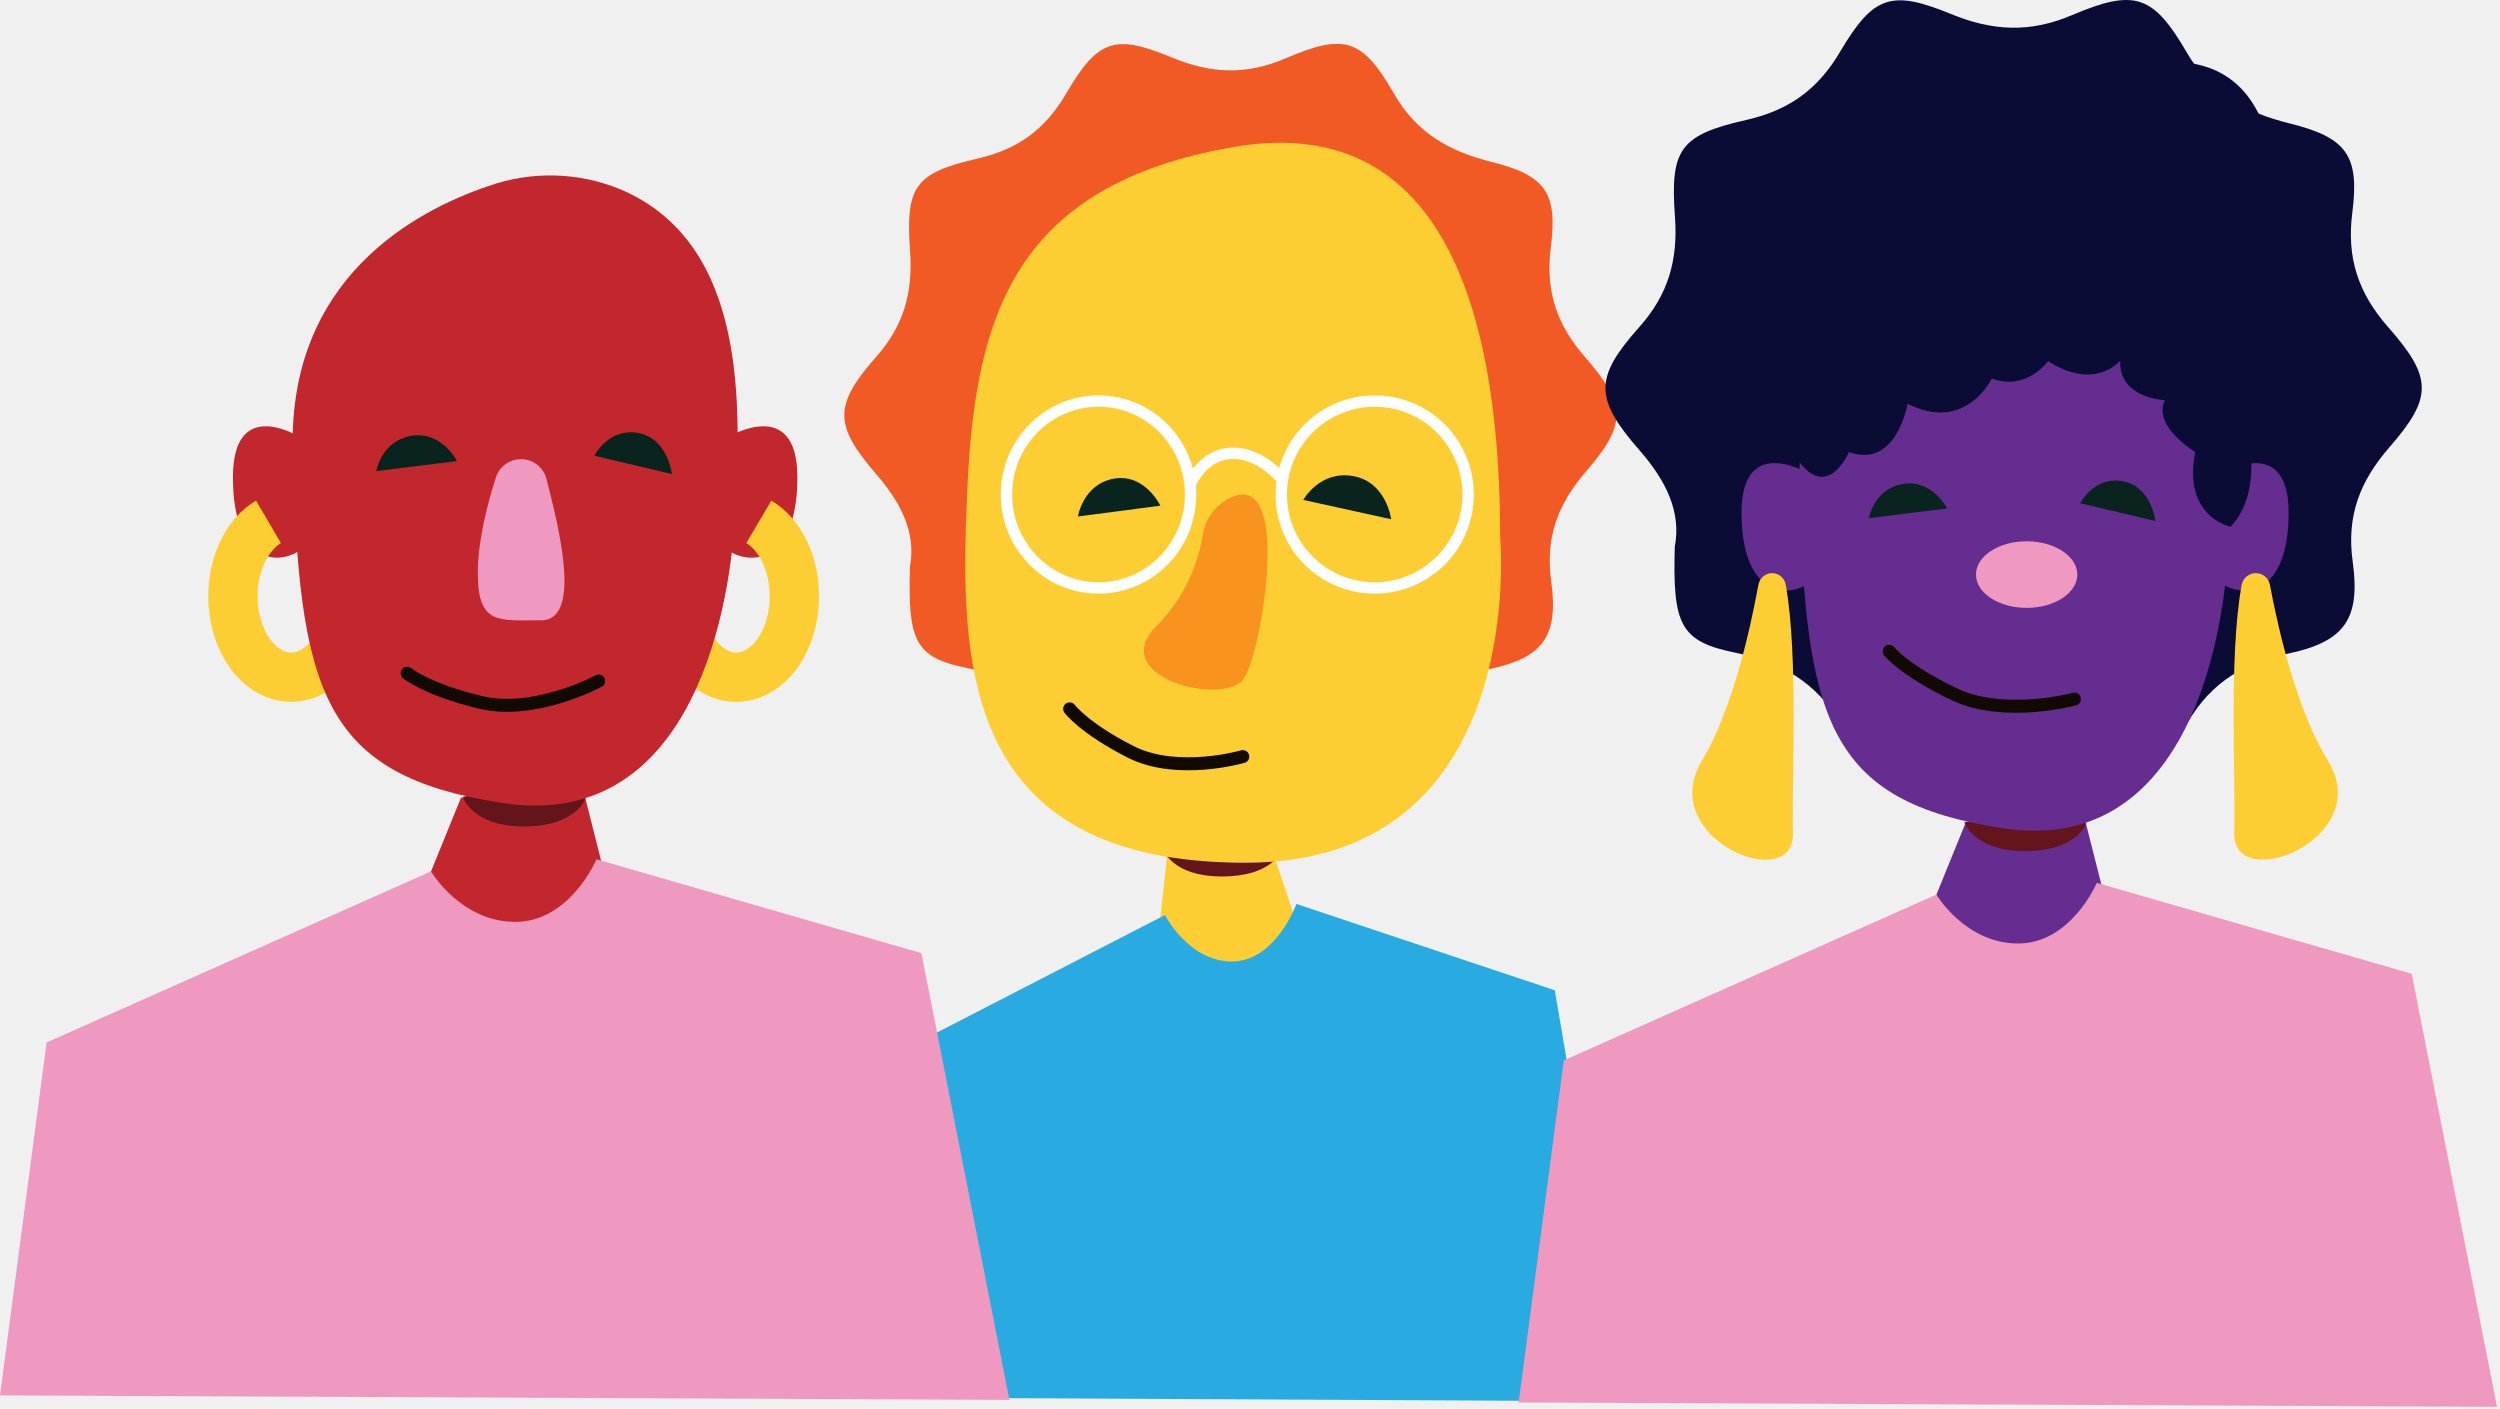
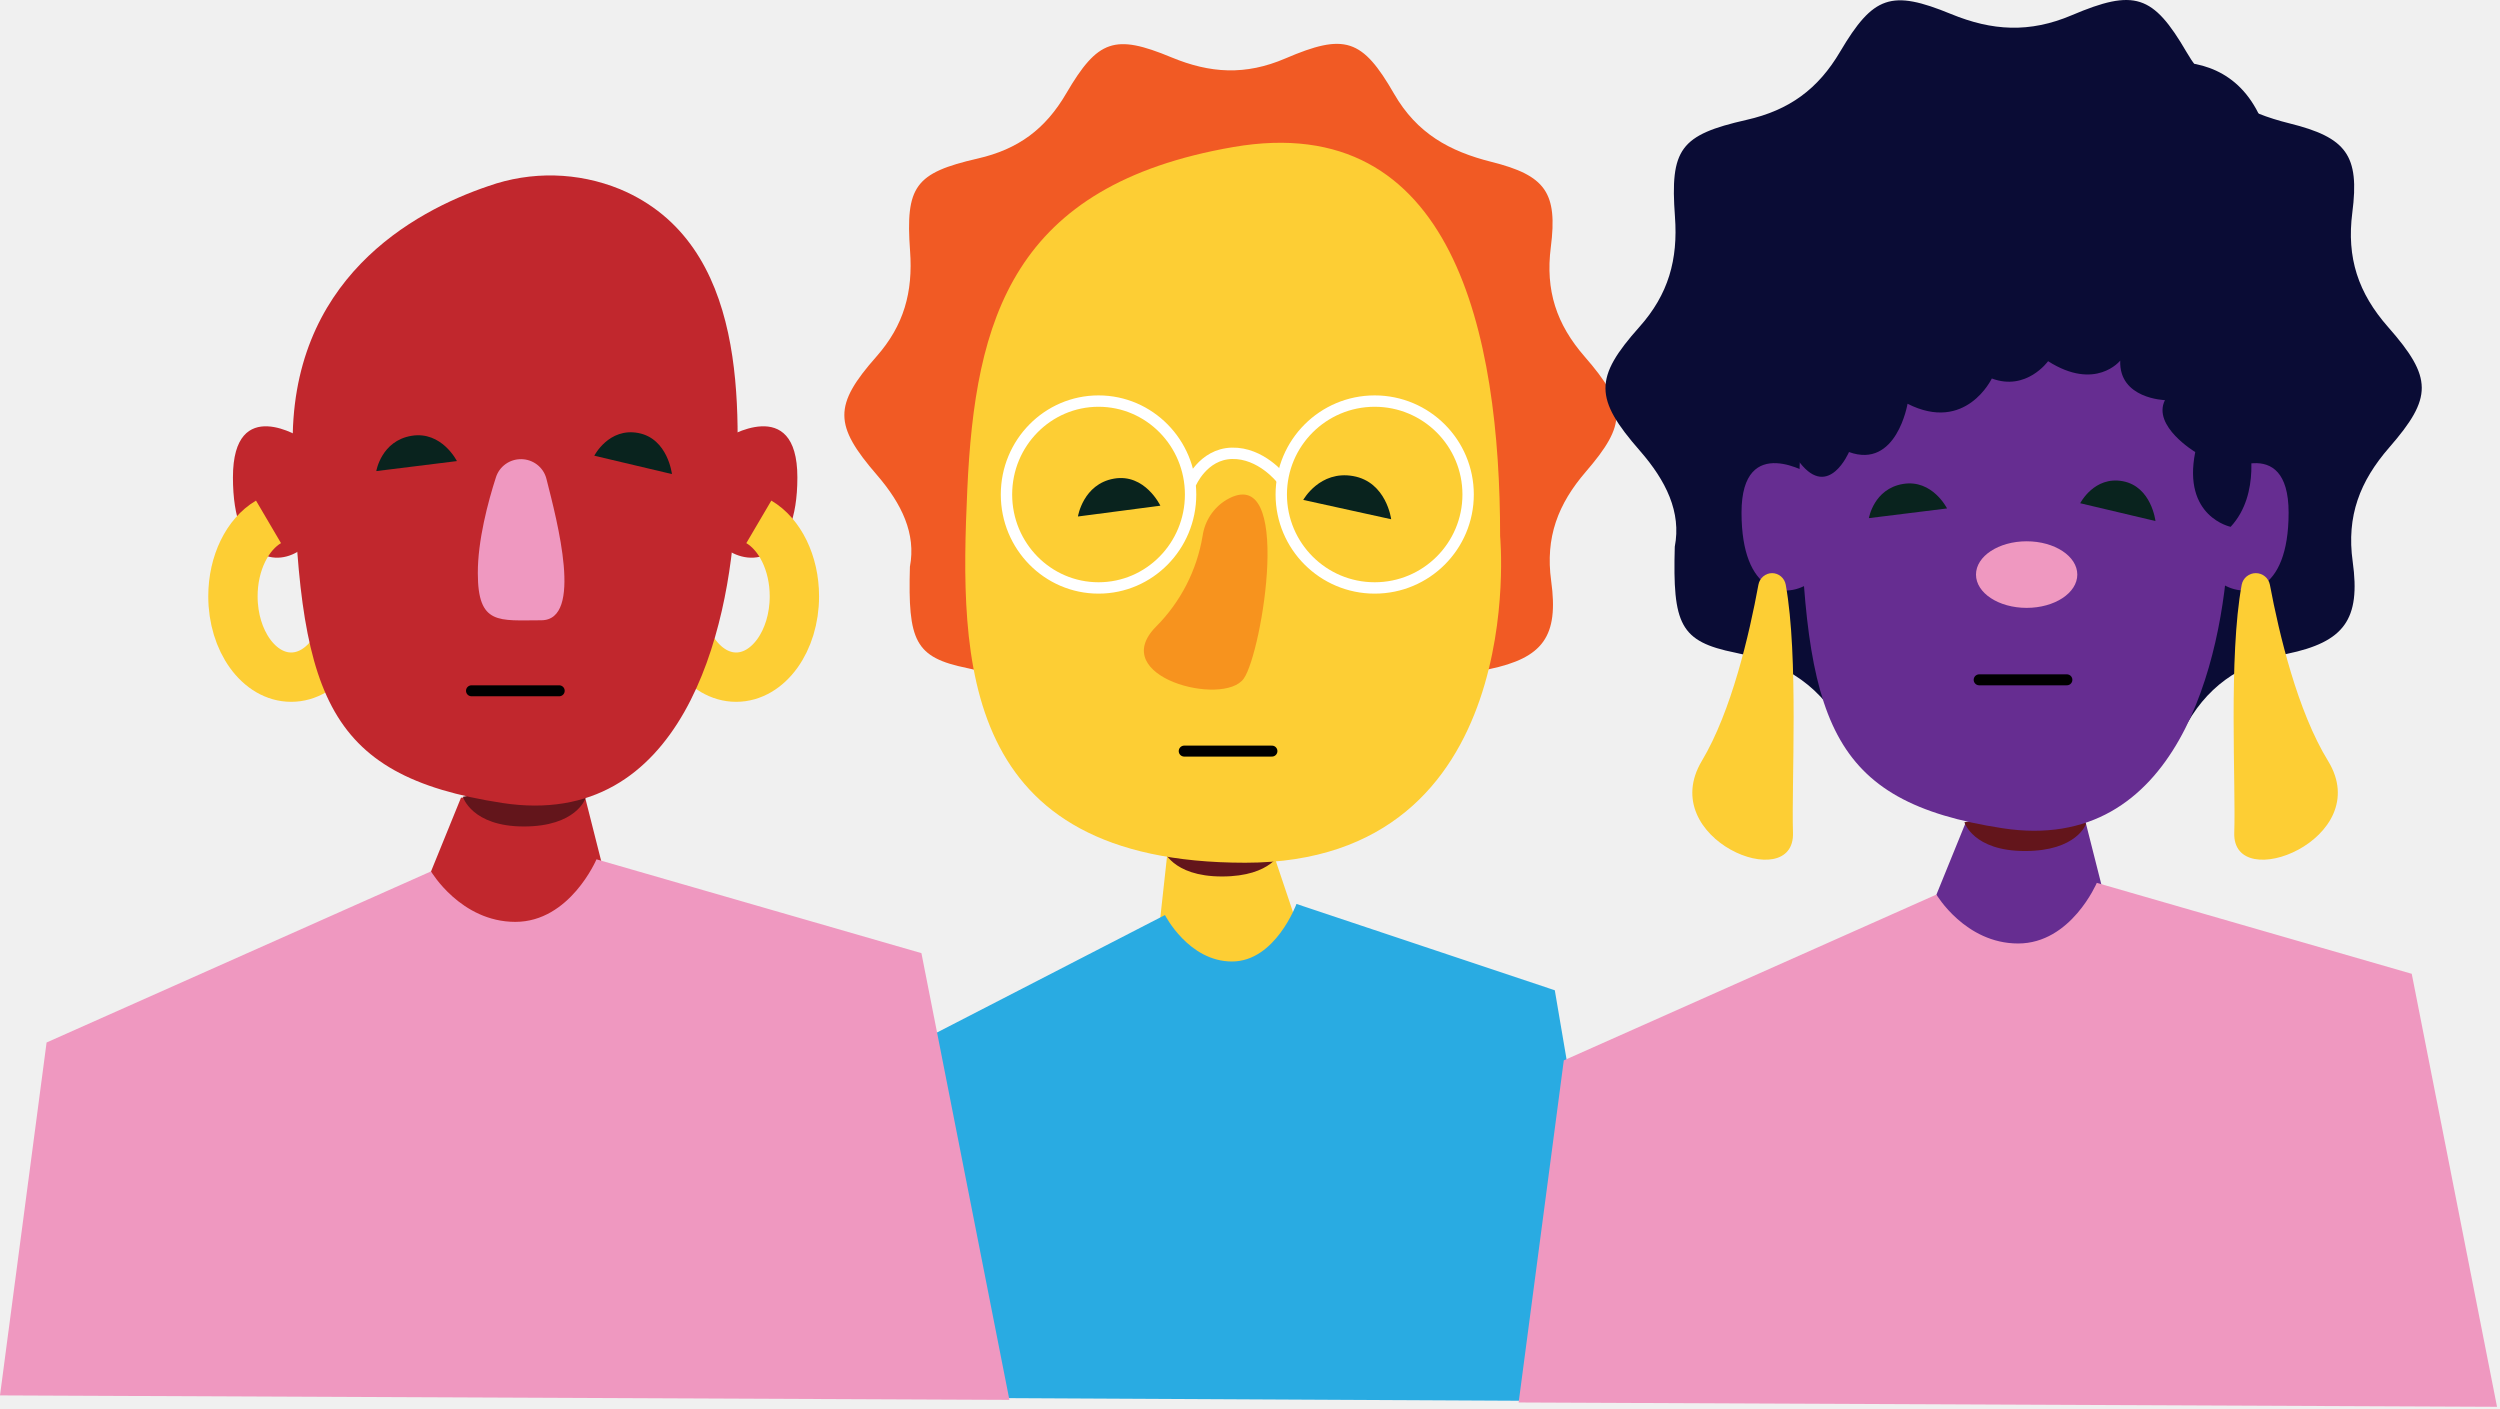
<svg xmlns="http://www.w3.org/2000/svg" width="456" height="257" viewBox="0 0 456 257" fill="none">
  <path d="M213.655 149.03L210.647 176.409H239.217L229.443 147.339L213.655 149.03Z" fill="#FDCE34" />
  <path d="M236.477 164.881C236.477 164.881 232.635 175.377 224.716 175.377C216.798 175.377 212.49 166.905 212.49 166.905L156.755 195.621L150 254.851L296.355 255.601L283.596 180.626L236.477 164.881Z" fill="#29ABE2" />
  <path d="M233.703 155.2C233.703 155.2 232.088 159.869 222.885 159.869C213.683 159.869 212.15 154.887 212.15 154.887C212.15 154.887 232.252 151.236 233.703 155.2Z" fill="#63151B" />
  <path d="M165.967 103.372C167.122 97.339 164.467 91.879 159.968 86.654C152.064 77.529 152.019 73.925 159.863 65.034C164.887 59.34 166.544 53.27 165.997 45.782C165.142 33.98 166.889 31.544 178.348 28.913C185.719 27.224 190.684 23.559 194.493 17.021C200.23 7.217 203.327 6.169 213.615 10.437C220.724 13.393 227.166 13.793 234.463 10.656C245.284 6.011 248.478 7.036 254.282 17.111C258.452 24.35 264.413 27.608 272.032 29.523C281.856 31.989 284.151 35.081 282.868 45.096C281.863 52.976 283.888 59.129 289.047 65.056C296.764 73.917 296.741 77.348 289.25 86.05C284.188 91.932 281.834 98.003 282.936 105.981C284.316 116.033 281.504 119.992 271.582 122.066C263.281 123.8 257.507 127.933 253.69 135.474C249.873 143.015 243.829 145.277 236.262 141.461C228.193 137.427 220.514 137.359 212.408 141.461C205.307 145.103 199.187 143.475 195.55 136.077C191.531 127.91 185.269 123.68 176.398 121.855C166.867 119.909 165.592 116.946 165.967 103.372Z" fill="#F15A24" />
  <path d="M273.623 97.82C273.623 97.82 279.256 157.363 227.136 157.363C175.015 157.363 175.023 120.515 176.435 89.314C177.847 58.114 184.691 33.794 224.932 26.823C265.173 19.852 273.623 60.957 273.623 97.82Z" fill="#FDCE34" />
  <path d="M211.65 92.238C211.65 92.238 208.827 86.317 203.19 87.303C197.552 88.289 196.613 94.209 196.613 94.209" fill="#09231E" />
  <path d="M253.752 94.711C253.752 94.711 252.906 87.916 246.811 86.834C240.717 85.752 237.713 91.185 237.713 91.185" fill="#09231E" />
  <path d="M223.659 91.195C222.506 91.899 221.522 92.852 220.777 93.985C220.033 95.118 219.547 96.403 219.355 97.748C218.31 104.023 215.339 109.811 210.858 114.299C201.802 123.478 223.196 128.978 226.865 123.771C230.213 119.032 236.034 83.889 223.659 91.195Z" fill="#F7931E" />
-   <path d="M226.686 138.001C226.686 138.001 214.759 141.484 206.209 137.127C197.659 132.77 195.109 129.295 195.109 129.295" stroke="#110A03" stroke-width="2.371" stroke-miterlimit="10" stroke-linecap="round" />
  <path d="M200.373 107.241C209.646 107.241 217.164 99.611 217.164 90.2C217.164 80.788 209.646 73.158 200.373 73.158C191.1 73.158 183.582 80.788 183.582 90.2C183.582 99.611 191.1 107.241 200.373 107.241Z" stroke="white" stroke-width="2.074" stroke-miterlimit="10" />
  <path d="M250.745 107.241C260.156 107.241 267.786 99.611 267.786 90.2C267.786 80.788 260.156 73.158 250.745 73.158C241.333 73.158 233.703 80.788 233.703 90.2C233.703 99.611 241.333 107.241 250.745 107.241Z" stroke="white" stroke-width="2.074" stroke-miterlimit="10" />
  <path d="M233.703 87.274C233.703 87.274 230.001 82.551 224.693 82.684C219.384 82.818 217.163 88.195 217.163 88.195" stroke="white" stroke-width="2.074" stroke-miterlimit="10" />
  <path d="M132.302 79.979C132.302 79.979 145.441 71.71 145.441 87.073C145.441 102.436 137.056 103.62 132.302 100.045C127.547 96.469 132.302 79.979 132.302 79.979Z" fill="#C1272D" />
  <path d="M138.409 95.188C142.225 97.431 144.897 102.664 144.897 108.773C144.897 116.913 140.141 123.513 134.274 123.513C128.408 123.513 123.652 116.913 123.652 108.773C123.653 107.529 123.768 106.287 123.996 105.063" stroke="#FDCE34" stroke-width="9" stroke-miterlimit="10" />
  <path d="M55.158 79.979C55.158 79.979 42.488 71.71 42.488 87.073C42.488 102.436 50.573 103.62 55.158 100.045C59.743 96.469 55.158 79.979 55.158 79.979Z" fill="#C1272D" />
  <path d="M48.976 95.188C45.16 97.431 42.488 102.664 42.488 108.773C42.488 116.913 47.244 123.513 53.11 123.513C58.977 123.513 63.733 116.913 63.733 108.773C63.732 107.529 63.617 106.287 63.389 105.063" stroke="#FDCE34" stroke-width="9" stroke-miterlimit="10" />
  <path d="M84.087 145.498L73.537 171.449H113.302L105.998 142.579L85.45 145.442L84.087 145.498Z" fill="#C1272D" />
  <path d="M106.765 145.675C106.765 145.675 105.089 150.749 95.555 150.749C86.021 150.749 84.432 145.335 84.432 145.335C84.432 145.335 105.264 141.367 106.765 145.675Z" fill="#63151B" />
  <path d="M113.093 34.508C105.422 31.371 96.882 31.17 89.075 33.942C75.421 38.57 52.654 50.945 53.401 81.98C54.457 126.236 58.705 141.409 91.625 146.464C124.546 151.519 133.05 114.854 134.106 93.362C135.016 74.939 136.746 44.438 113.093 34.508Z" fill="#C1272D" />
  <path d="M108.8 156.741C108.8 156.741 103.96 168.149 93.997 168.149C84.034 168.149 78.616 158.941 78.616 158.941L8.497 190.149L0 254.521L184.116 255.336L168.067 173.853L108.8 156.741Z" fill="#EF98C0" />
  <path d="M90.459 87.056C90.769 86.084 91.388 85.237 92.225 84.641C93.062 84.046 94.071 83.733 95.103 83.75C96.134 83.766 97.133 84.112 97.949 84.735C98.766 85.358 99.356 86.224 99.633 87.205C99.633 87.28 99.675 87.355 99.692 87.43C101.622 95.048 106.432 113.138 98.724 113.138C91.015 113.138 87.156 114.086 87.156 104.563C87.131 98.6 89.018 91.514 90.459 87.056Z" fill="#EF98C0" />
  <path d="M83.342 84.102C83.342 84.102 80.579 78.576 75.061 79.493C69.542 80.41 68.635 85.927 68.635 85.927" fill="#09231E" />
  <path d="M122.563 86.472C122.563 86.472 121.825 80.007 116.436 78.981C111.048 77.954 108.4 83.121 108.4 83.121" fill="#09231E" />
-   <path d="M109.198 124.221C109.198 124.221 97.53 130.508 87.625 128.108C77.721 125.708 74.278 122.8 74.278 122.8" stroke="#110A03" stroke-width="2.371" stroke-miterlimit="10" stroke-linecap="round" />
  <path d="M305.479 99.721C306.7 93.413 303.894 87.704 299.137 82.24C290.782 72.7 290.734 68.931 299.026 59.634C304.338 53.681 306.09 47.334 305.511 39.505C304.607 27.165 306.455 24.618 318.568 21.866C326.361 20.1 331.609 16.268 335.636 9.432C341.7 -0.818 344.974 -1.914 355.851 2.549C363.366 5.639 370.176 6.057 377.889 2.777C389.329 -2.08 392.706 -1.007 398.842 9.527C403.25 17.096 409.552 20.502 417.606 22.505C427.991 25.083 430.417 28.316 429.062 38.787C427.999 47.027 430.14 53.461 435.594 59.658C443.751 68.923 443.728 72.51 435.808 81.609C430.457 87.76 427.968 94.107 429.133 102.449C430.592 112.959 427.619 117.099 417.131 119.267C408.355 121.081 402.251 125.401 398.216 133.286C394.181 141.171 387.791 143.536 379.792 139.547C371.262 135.328 363.144 135.257 354.575 139.547C347.067 143.355 340.598 141.652 336.754 133.917C332.504 125.378 325.885 120.954 316.507 119.046C306.431 117.012 305.083 113.913 305.479 99.721Z" fill="#0A0C35" />
  <path d="M404.707 86.632C404.707 86.632 417.443 78.617 417.443 93.507C417.443 108.398 409.316 109.546 404.707 106.08C400.099 102.615 404.707 86.632 404.707 86.632Z" fill="#662D91" />
  <path d="M330.39 86.632C330.39 86.632 317.654 78.617 317.654 93.507C317.654 108.398 325.781 109.546 330.39 106.08C334.998 102.615 330.39 86.632 330.39 86.632Z" fill="#662D91" />
  <path d="M358.504 150.137L348.278 175.291H386.821L379.742 147.308L359.825 150.083L358.504 150.137Z" fill="#662D91" />
  <path d="M380.484 150.309C380.484 150.309 378.819 155.227 369.353 155.227C359.886 155.227 358.309 149.979 358.309 149.979C358.309 149.979 378.993 146.133 380.484 150.309Z" fill="#63151B" />
  <path d="M386.089 42.558C378.654 39.518 370.376 39.323 362.809 42.009C349.575 46.495 327.507 58.49 328.231 88.571C329.255 131.467 333.372 146.173 365.281 151.073C397.19 155.973 405.433 120.435 406.456 99.603C407.338 81.747 409.015 52.182 386.089 42.558Z" fill="#662D91" />
  <path d="M382.456 161.035C382.456 161.035 377.766 172.092 368.108 172.092C358.451 172.092 353.2 163.168 353.2 163.168L285.236 193.417L277 255.81L455.458 256.6L439.902 177.621L382.456 161.035Z" fill="#EF98C0" />
  <path d="M355.141 92.739C355.141 92.739 352.463 87.384 347.114 88.272C341.766 89.161 340.886 94.509 340.886 94.509" fill="#09231E" />
  <path d="M393.156 95.037C393.156 95.037 392.441 88.771 387.218 87.776C381.995 86.781 379.429 91.789 379.429 91.789" fill="#09231E" />
-   <path d="M378.373 127.509C378.373 127.509 365.61 130.994 356.46 126.634C347.31 122.273 344.582 118.796 344.582 118.796" stroke="#110A03" stroke-width="2.371" stroke-miterlimit="10" stroke-linecap="round" />
  <path d="M408.888 106.647C409.004 106.054 409.323 105.52 409.792 105.136C410.261 104.751 410.849 104.541 411.457 104.541C412.064 104.541 412.653 104.751 413.122 105.136C413.59 105.52 413.91 106.054 414.025 106.647C415.719 115.659 419.067 129.721 424.633 138.787C433.38 153.016 407.139 163.379 407.528 151.878C407.839 143.175 406.455 119.753 408.888 106.647Z" fill="#FDCE34" />
  <path d="M325.72 106.66C325.612 106.065 325.304 105.527 324.849 105.14C324.393 104.753 323.82 104.541 323.227 104.541C322.635 104.541 322.062 104.753 321.606 105.14C321.151 105.527 320.843 106.065 320.735 106.66C319.08 115.669 315.834 129.728 310.415 138.792C301.912 153.017 327.421 163.377 327.042 151.879C326.748 143.178 328.086 119.763 325.72 106.66Z" fill="#FDCE34" />
  <path d="M369.661 110.876C374.764 110.876 378.9 108.158 378.9 104.804C378.9 101.451 374.764 98.732 369.661 98.732C364.558 98.732 360.421 101.451 360.421 104.804C360.421 108.158 364.558 110.876 369.661 110.876Z" fill="#EF98C0" />
  <path d="M406.87 96.093C406.87 96.093 398.044 94.286 400.413 82.451C400.413 82.451 392.518 77.717 394.886 72.983C394.886 72.983 386.463 72.754 386.731 65.771C386.731 65.771 382.255 71.405 373.571 65.881C373.571 65.881 369.624 71.405 363.308 69.037C363.308 69.037 358.571 79.034 347.937 73.645C347.937 73.645 345.94 85.607 337.256 82.451C337.256 82.451 333.585 91.13 328.319 84.424C323.054 77.717 316.73 83.24 315.941 69.037C315.941 69.037 302.52 58.78 313.572 46.156C313.572 46.156 309.333 25.578 325.272 24.426C325.272 24.426 337.548 6.105 355.169 18.24C355.169 18.24 364.95 1.742 383.471 14.09C383.471 14.09 405.939 3.549 413.044 23.274C413.044 23.274 428.533 35.899 419.21 47.734C419.21 47.734 423.157 64.856 410.202 67.736C410.202 67.736 415.254 72.02 410.202 80.36C410.17 80.392 412.507 90.01 406.87 96.093Z" fill="#0A0C35" />
+   <path d="M361 124H377" stroke="black" stroke-width="2" stroke-linecap="round" />
+   <path d="M86 126H102" stroke="black" stroke-width="2" stroke-linecap="round" />
+   <path d="M216 137H232" stroke="black" stroke-width="2" stroke-linecap="round" />
</svg>
